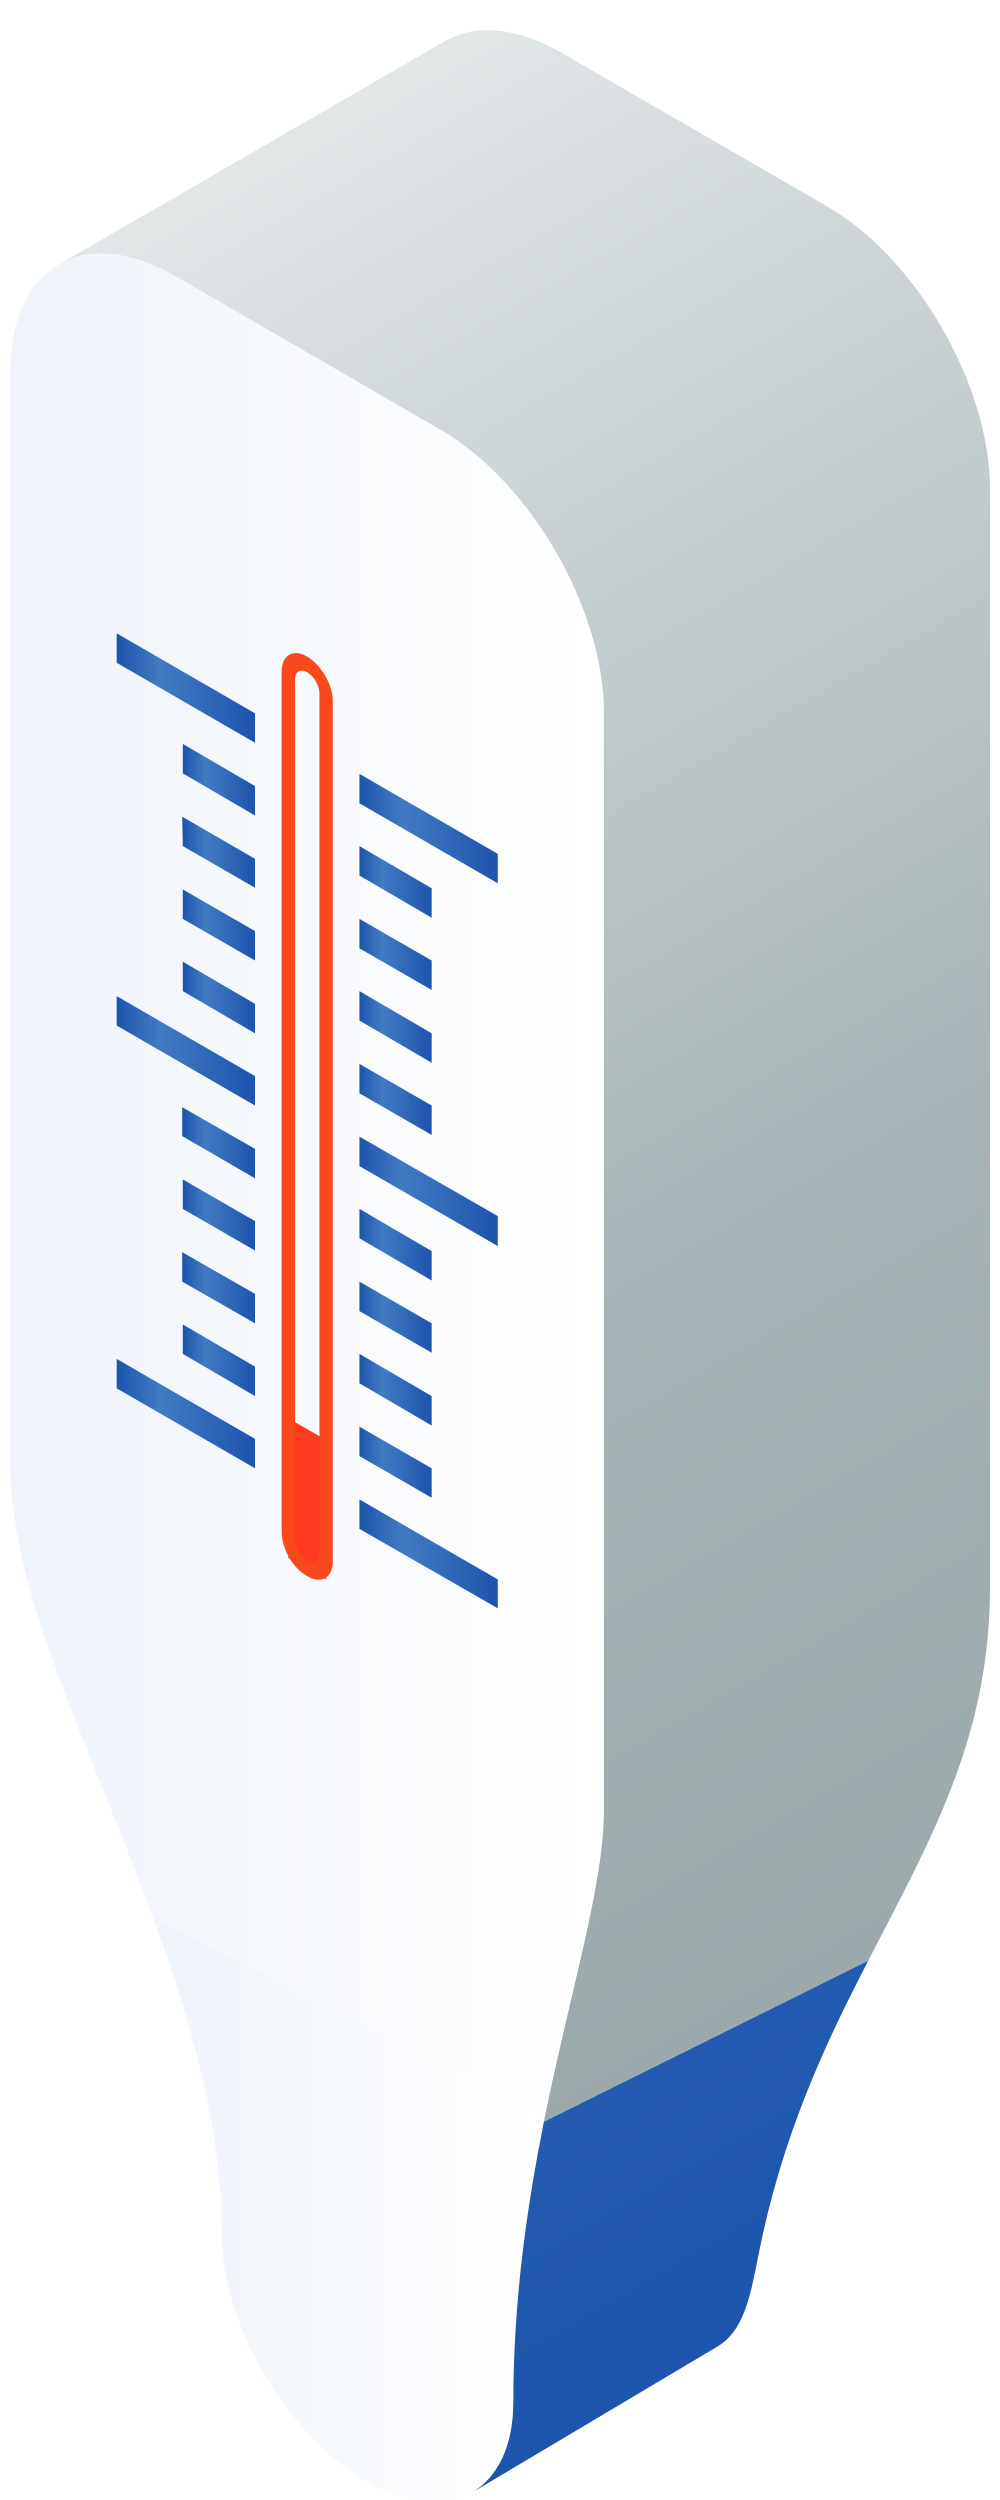
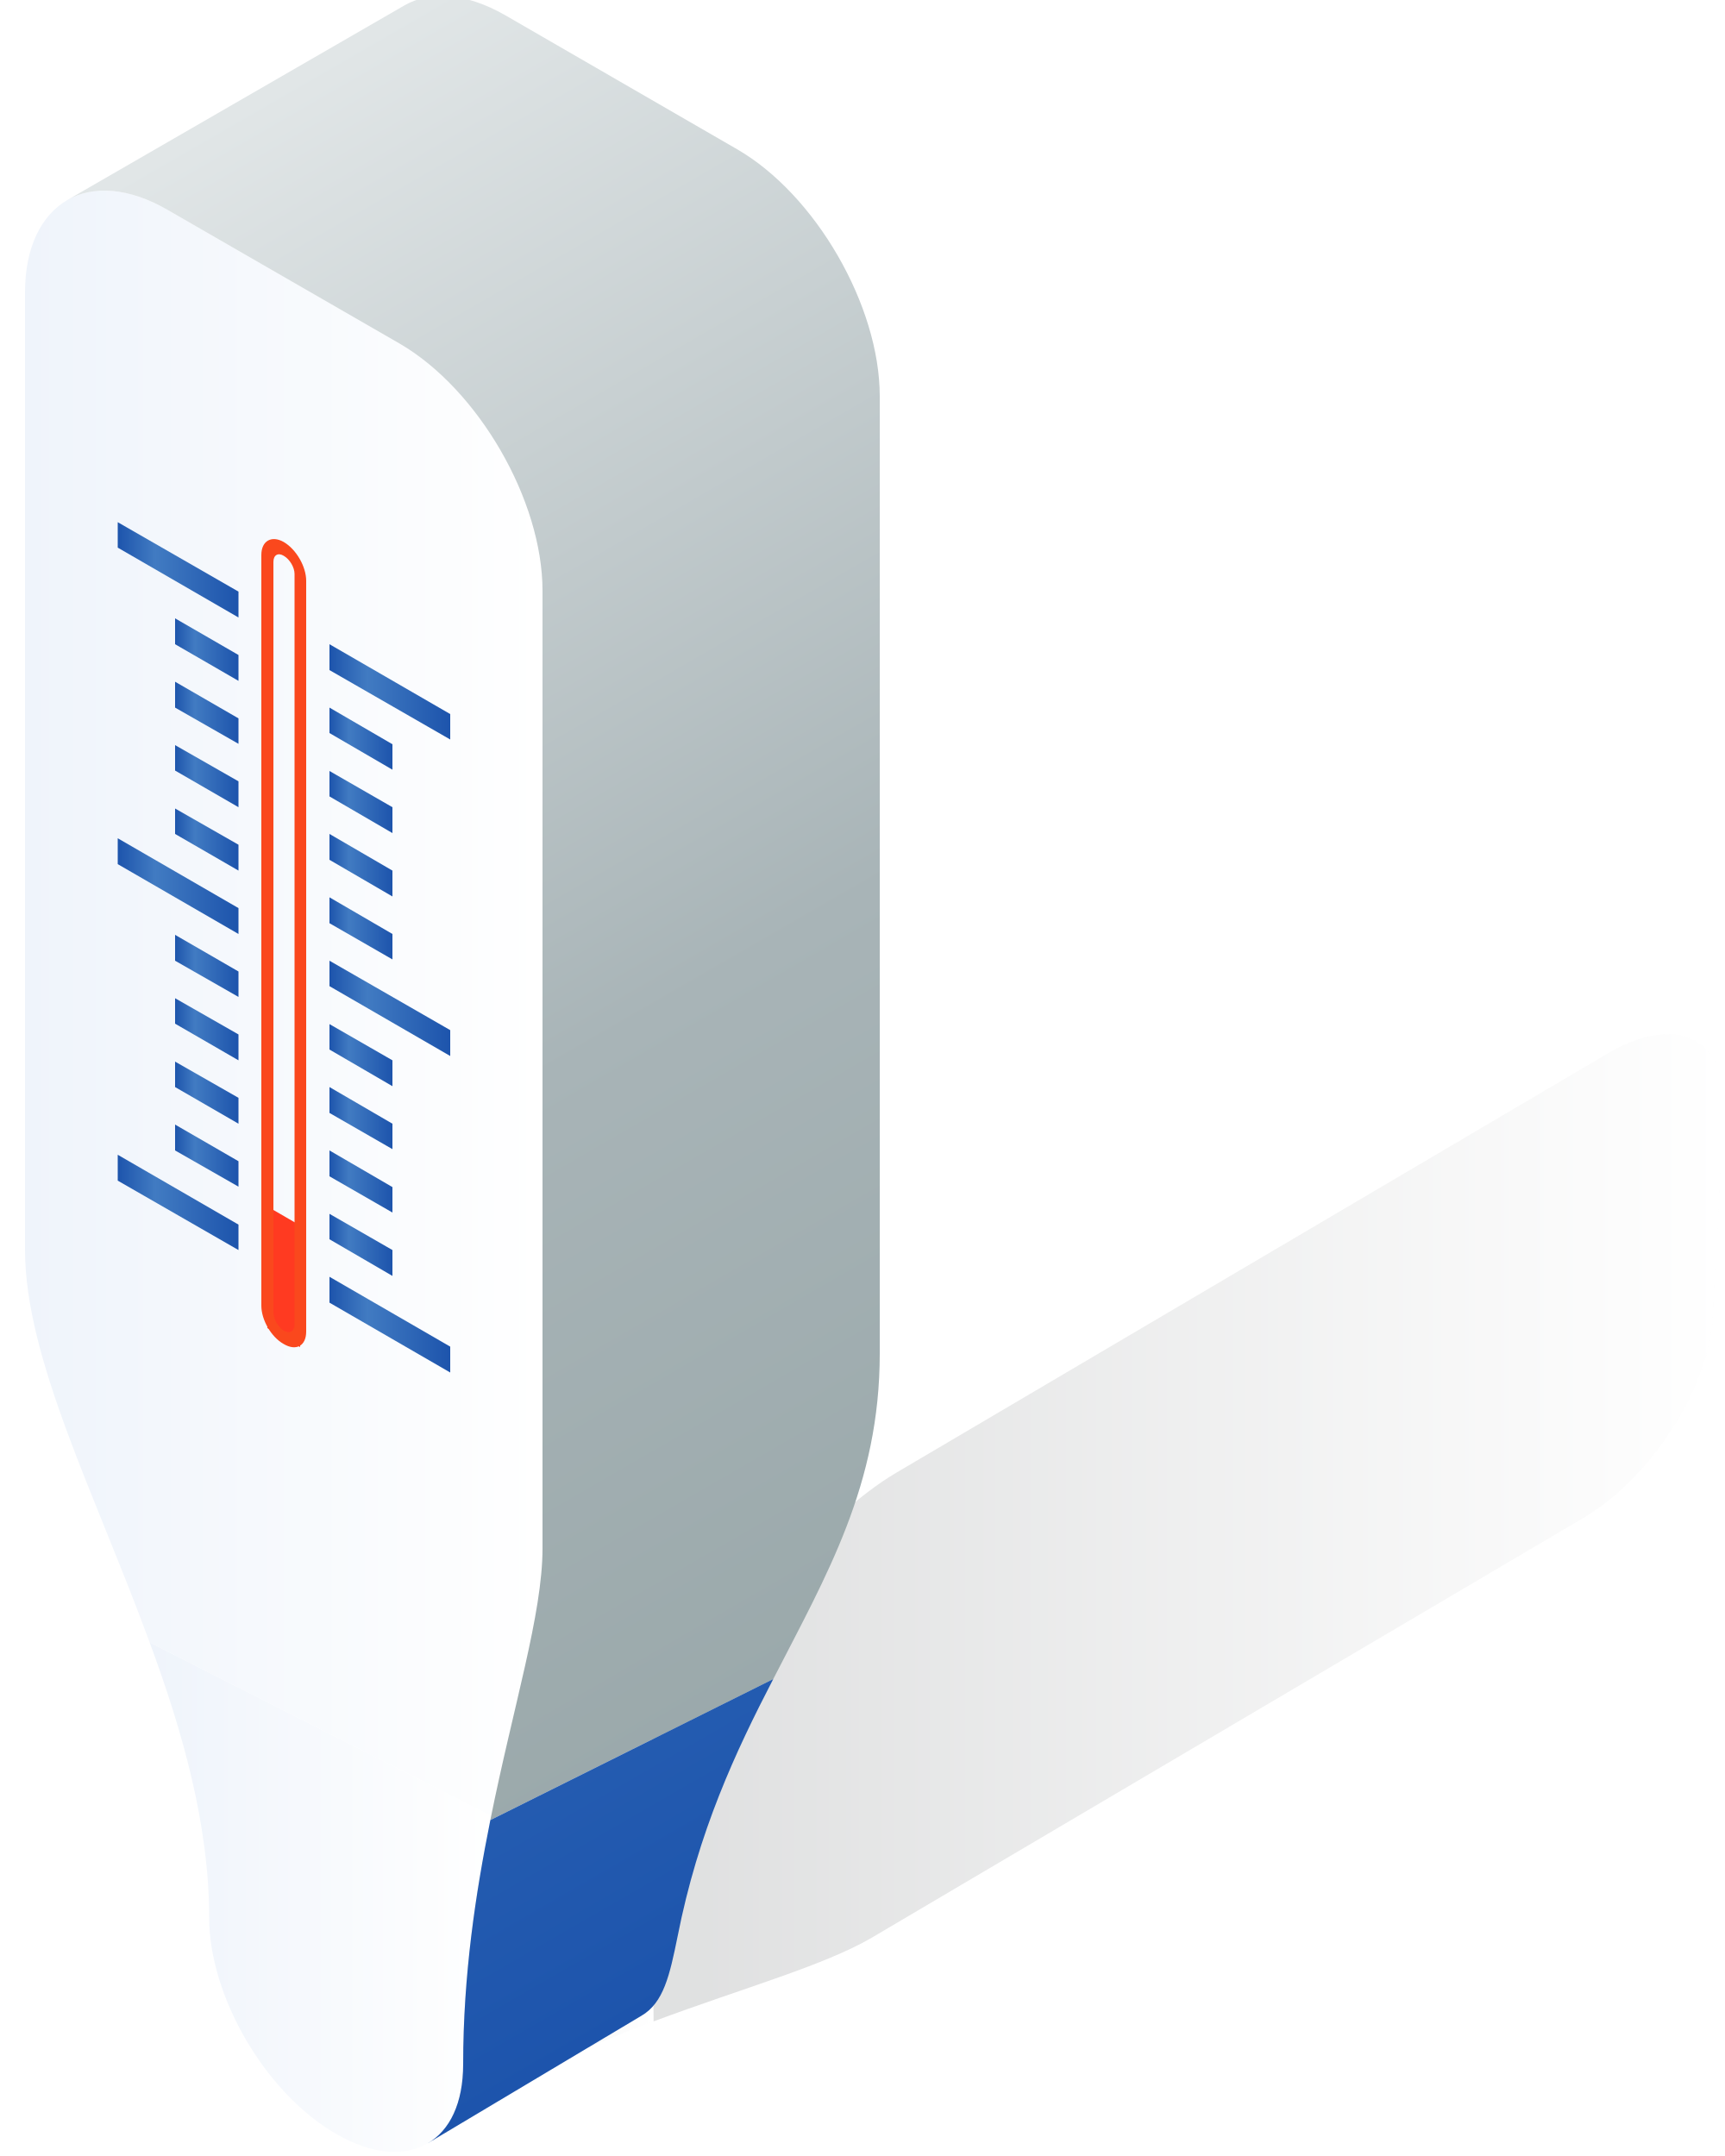
- <svg xmlns="http://www.w3.org/2000/svg" viewBox="0 0 18 45" width="18" height="45">
+ <svg xmlns="http://www.w3.org/2000/svg" viewBox="0 0 40 50" width="40" height="50">
  <defs>
-     <linearGradient id="grd1" gradientUnits="userSpaceOnUse" x1="0.192" y1="3.567" x2="10.868" y2="3.567">
+     <linearGradient id="grd1" gradientUnits="userSpaceOnUse" x1="15.139" y1="23.065" x2="39.967" y2="23.065">
+       <stop offset="0.054" stop-color="#313639" />
+       <stop offset="1" stop-color="#ffffff" />
+     </linearGradient>
+     <linearGradient id="grd2" gradientUnits="userSpaceOnUse" x1="8.302" y1="38.981" x2="15.128" y2="38.981">
+       <stop offset="0.054" stop-color="#313639" />
+       <stop offset="1" stop-color="#ffffff" />
+     </linearGradient>
+     <linearGradient id="grd3" gradientUnits="userSpaceOnUse" x1="0.584" y1="3.424" x2="12.579" y2="3.424">
      <stop offset="0" stop-color="#eff4fb" />
      <stop offset="1" stop-color="#ffffff" />
    </linearGradient>
-     <linearGradient id="grd2" gradientUnits="userSpaceOnUse" x1="2.765" y1="33.541" x2="9.809" y2="33.541">
+     <linearGradient id="grd4" gradientUnits="userSpaceOnUse" x1="3.474" y1="37.102" x2="11.389" y2="37.102">
      <stop offset="0" stop-color="#eff4fb" />
      <stop offset="1" stop-color="#ffffff" />
    </linearGradient>
-     <linearGradient id="grd3" gradientUnits="userSpaceOnUse" x1="13.555" y1="-2.386" x2="32.783" y2="30.917">
+     <linearGradient id="grd5" gradientUnits="userSpaceOnUse" x1="15.434" y1="-3.152" x2="37.039" y2="34.267">
      <stop offset="0" stop-color="#e1e6e7" />
      <stop offset="0.531" stop-color="#a8b4b7" />
      <stop offset="1" stop-color="#96a5a7" />
    </linearGradient>
-     <linearGradient id="grd4" gradientUnits="userSpaceOnUse" x1="-0.369" y1="5.583" x2="18.858" y2="38.885">
-       <stop offset="0" stop-color="#1d54ac" />
-       <stop offset="0.313" stop-color="#417bc2" />
-       <stop offset="1" stop-color="#1d54ac" />
-     </linearGradient>
-     <linearGradient id="grd5" gradientUnits="userSpaceOnUse" x1="6.469" y1="12.928" x2="8.961" y2="12.928">
-       <stop offset="0" stop-color="#1d54ac" />
-       <stop offset="0.313" stop-color="#417bc2" />
-       <stop offset="1" stop-color="#1d54ac" />
-     </linearGradient>
-     <linearGradient id="grd6" gradientUnits="userSpaceOnUse" x1="6.469" y1="14.233" x2="7.774" y2="14.233">
-       <stop offset="0" stop-color="#1d54ac" />
-       <stop offset="0.313" stop-color="#417bc2" />
-       <stop offset="1" stop-color="#1d54ac" />
-     </linearGradient>
-     <linearGradient id="grd7" gradientUnits="userSpaceOnUse" x1="6.469" y1="15.539" x2="7.774" y2="15.539">
-       <stop offset="0" stop-color="#1d54ac" />
-       <stop offset="0.313" stop-color="#417bc2" />
-       <stop offset="1" stop-color="#1d54ac" />
-     </linearGradient>
-     <linearGradient id="grd8" gradientUnits="userSpaceOnUse" x1="6.468" y1="16.845" x2="7.775" y2="16.845">
-       <stop offset="0" stop-color="#1d54ac" />
-       <stop offset="0.313" stop-color="#417bc2" />
-       <stop offset="1" stop-color="#1d54ac" />
-     </linearGradient>
-     <linearGradient id="grd9" gradientUnits="userSpaceOnUse" x1="6.468" y1="18.151" x2="7.774" y2="18.151">
-       <stop offset="0" stop-color="#1d54ac" />
-       <stop offset="0.313" stop-color="#417bc2" />
-       <stop offset="1" stop-color="#1d54ac" />
-     </linearGradient>
-     <linearGradient id="grd10" gradientUnits="userSpaceOnUse" x1="6.469" y1="19.457" x2="8.961" y2="19.457">
-       <stop offset="0" stop-color="#1d54ac" />
-       <stop offset="0.313" stop-color="#417bc2" />
-       <stop offset="1" stop-color="#1d54ac" />
-     </linearGradient>
-     <linearGradient id="grd11" gradientUnits="userSpaceOnUse" x1="6.468" y1="20.763" x2="7.774" y2="20.763">
-       <stop offset="0" stop-color="#1d54ac" />
-       <stop offset="0.313" stop-color="#417bc2" />
-       <stop offset="1" stop-color="#1d54ac" />
-     </linearGradient>
-     <linearGradient id="grd12" gradientUnits="userSpaceOnUse" x1="6.469" y1="22.069" x2="7.774" y2="22.069">
-       <stop offset="0" stop-color="#1d54ac" />
-       <stop offset="0.313" stop-color="#417bc2" />
-       <stop offset="1" stop-color="#1d54ac" />
-     </linearGradient>
-     <linearGradient id="grd13" gradientUnits="userSpaceOnUse" x1="6.469" y1="23.374" x2="7.774" y2="23.374">
-       <stop offset="0" stop-color="#1d54ac" />
-       <stop offset="0.313" stop-color="#417bc2" />
-       <stop offset="1" stop-color="#1d54ac" />
-     </linearGradient>
-     <linearGradient id="grd14" gradientUnits="userSpaceOnUse" x1="6.468" y1="24.681" x2="7.775" y2="24.681">
-       <stop offset="0" stop-color="#1d54ac" />
-       <stop offset="0.313" stop-color="#417bc2" />
-       <stop offset="1" stop-color="#1d54ac" />
-     </linearGradient>
-     <linearGradient id="grd15" gradientUnits="userSpaceOnUse" x1="6.469" y1="25.986" x2="8.96" y2="25.986">
-       <stop offset="0" stop-color="#1d54ac" />
-       <stop offset="0.313" stop-color="#417bc2" />
-       <stop offset="1" stop-color="#1d54ac" />
-     </linearGradient>
-     <linearGradient id="grd16" gradientUnits="userSpaceOnUse" x1="2.099" y1="10.404" x2="4.591" y2="10.404">
-       <stop offset="0" stop-color="#1d54ac" />
-       <stop offset="0.313" stop-color="#417bc2" />
-       <stop offset="1" stop-color="#1d54ac" />
-     </linearGradient>
-     <linearGradient id="grd17" gradientUnits="userSpaceOnUse" x1="3.285" y1="12.395" x2="4.591" y2="12.395">
-       <stop offset="0" stop-color="#1d54ac" />
-       <stop offset="0.313" stop-color="#417bc2" />
-       <stop offset="1" stop-color="#1d54ac" />
-     </linearGradient>
-     <linearGradient id="grd18" gradientUnits="userSpaceOnUse" x1="3.285" y1="13.701" x2="4.591" y2="13.701">
-       <stop offset="0" stop-color="#1d54ac" />
-       <stop offset="0.313" stop-color="#417bc2" />
-       <stop offset="1" stop-color="#1d54ac" />
-     </linearGradient>
-     <linearGradient id="grd19" gradientUnits="userSpaceOnUse" x1="3.285" y1="15.007" x2="4.591" y2="15.007">
-       <stop offset="0" stop-color="#1d54ac" />
-       <stop offset="0.313" stop-color="#417bc2" />
-       <stop offset="1" stop-color="#1d54ac" />
-     </linearGradient>
-     <linearGradient id="grd20" gradientUnits="userSpaceOnUse" x1="3.285" y1="16.313" x2="4.591" y2="16.313">
-       <stop offset="0" stop-color="#1d54ac" />
-       <stop offset="0.313" stop-color="#417bc2" />
-       <stop offset="1" stop-color="#1d54ac" />
-     </linearGradient>
-     <linearGradient id="grd21" gradientUnits="userSpaceOnUse" x1="2.099" y1="16.933" x2="4.591" y2="16.933">
-       <stop offset="0" stop-color="#1d54ac" />
-       <stop offset="0.313" stop-color="#417bc2" />
-       <stop offset="1" stop-color="#1d54ac" />
-     </linearGradient>
-     <linearGradient id="grd22" gradientUnits="userSpaceOnUse" x1="3.285" y1="18.925" x2="4.591" y2="18.925">
-       <stop offset="0" stop-color="#1d54ac" />
-       <stop offset="0.313" stop-color="#417bc2" />
-       <stop offset="1" stop-color="#1d54ac" />
-     </linearGradient>
-     <linearGradient id="grd23" gradientUnits="userSpaceOnUse" x1="3.285" y1="20.23" x2="4.591" y2="20.23">
-       <stop offset="0" stop-color="#1d54ac" />
-       <stop offset="0.313" stop-color="#417bc2" />
-       <stop offset="1" stop-color="#1d54ac" />
-     </linearGradient>
-     <linearGradient id="grd24" gradientUnits="userSpaceOnUse" x1="3.285" y1="21.536" x2="4.591" y2="21.536">
-       <stop offset="0" stop-color="#1d54ac" />
-       <stop offset="0.313" stop-color="#417bc2" />
-       <stop offset="1" stop-color="#1d54ac" />
-     </linearGradient>
-     <linearGradient id="grd25" gradientUnits="userSpaceOnUse" x1="3.285" y1="22.842" x2="4.591" y2="22.842">
-       <stop offset="0" stop-color="#1d54ac" />
-       <stop offset="0.313" stop-color="#417bc2" />
-       <stop offset="1" stop-color="#1d54ac" />
-     </linearGradient>
-     <linearGradient id="grd26" gradientUnits="userSpaceOnUse" x1="2.099" y1="23.464" x2="4.591" y2="23.464">
+     <linearGradient id="grd6" gradientUnits="userSpaceOnUse" x1="-0.154" y1="5.628" x2="21.45" y2="43.047">
+       <stop offset="0" stop-color="#1d54ac" />
+       <stop offset="0.313" stop-color="#417bc2" />
+       <stop offset="1" stop-color="#1d54ac" />
+     </linearGradient>
+     <linearGradient id="grd7" gradientUnits="userSpaceOnUse" x1="7.636" y1="13.942" x2="10.436" y2="13.942">
+       <stop offset="0" stop-color="#1d54ac" />
+       <stop offset="0.313" stop-color="#417bc2" />
+       <stop offset="1" stop-color="#1d54ac" />
+     </linearGradient>
+     <linearGradient id="grd8" gradientUnits="userSpaceOnUse" x1="7.636" y1="15.409" x2="9.103" y2="15.409">
+       <stop offset="0" stop-color="#1d54ac" />
+       <stop offset="0.313" stop-color="#417bc2" />
+       <stop offset="1" stop-color="#1d54ac" />
+     </linearGradient>
+     <linearGradient id="grd9" gradientUnits="userSpaceOnUse" x1="7.636" y1="16.876" x2="9.103" y2="16.876">
+       <stop offset="0" stop-color="#1d54ac" />
+       <stop offset="0.313" stop-color="#417bc2" />
+       <stop offset="1" stop-color="#1d54ac" />
+     </linearGradient>
+     <linearGradient id="grd10" gradientUnits="userSpaceOnUse" x1="7.636" y1="18.343" x2="9.104" y2="18.343">
+       <stop offset="0" stop-color="#1d54ac" />
+       <stop offset="0.313" stop-color="#417bc2" />
+       <stop offset="1" stop-color="#1d54ac" />
+     </linearGradient>
+     <linearGradient id="grd11" gradientUnits="userSpaceOnUse" x1="7.636" y1="19.811" x2="9.103" y2="19.811">
+       <stop offset="0" stop-color="#1d54ac" />
+       <stop offset="0.313" stop-color="#417bc2" />
+       <stop offset="1" stop-color="#1d54ac" />
+     </linearGradient>
+     <linearGradient id="grd12" gradientUnits="userSpaceOnUse" x1="7.636" y1="21.278" x2="10.437" y2="21.278">
+       <stop offset="0" stop-color="#1d54ac" />
+       <stop offset="0.313" stop-color="#417bc2" />
+       <stop offset="1" stop-color="#1d54ac" />
+     </linearGradient>
+     <linearGradient id="grd13" gradientUnits="userSpaceOnUse" x1="7.636" y1="22.746" x2="9.103" y2="22.746">
+       <stop offset="0" stop-color="#1d54ac" />
+       <stop offset="0.313" stop-color="#417bc2" />
+       <stop offset="1" stop-color="#1d54ac" />
+     </linearGradient>
+     <linearGradient id="grd14" gradientUnits="userSpaceOnUse" x1="7.636" y1="24.213" x2="9.103" y2="24.213">
+       <stop offset="0" stop-color="#1d54ac" />
+       <stop offset="0.313" stop-color="#417bc2" />
+       <stop offset="1" stop-color="#1d54ac" />
+     </linearGradient>
+     <linearGradient id="grd15" gradientUnits="userSpaceOnUse" x1="7.636" y1="25.68" x2="9.103" y2="25.68">
+       <stop offset="0" stop-color="#1d54ac" />
+       <stop offset="0.313" stop-color="#417bc2" />
+       <stop offset="1" stop-color="#1d54ac" />
+     </linearGradient>
+     <linearGradient id="grd16" gradientUnits="userSpaceOnUse" x1="7.636" y1="27.148" x2="9.104" y2="27.148">
+       <stop offset="0" stop-color="#1d54ac" />
+       <stop offset="0.313" stop-color="#417bc2" />
+       <stop offset="1" stop-color="#1d54ac" />
+     </linearGradient>
+     <linearGradient id="grd17" gradientUnits="userSpaceOnUse" x1="7.636" y1="28.614" x2="10.436" y2="28.614">
+       <stop offset="0" stop-color="#1d54ac" />
+       <stop offset="0.313" stop-color="#417bc2" />
+       <stop offset="1" stop-color="#1d54ac" />
+     </linearGradient>
+     <linearGradient id="grd18" gradientUnits="userSpaceOnUse" x1="2.726" y1="11.107" x2="5.526" y2="11.107">
+       <stop offset="0" stop-color="#1d54ac" />
+       <stop offset="0.313" stop-color="#417bc2" />
+       <stop offset="1" stop-color="#1d54ac" />
+     </linearGradient>
+     <linearGradient id="grd19" gradientUnits="userSpaceOnUse" x1="4.059" y1="13.343" x2="5.526" y2="13.343">
+       <stop offset="0" stop-color="#1d54ac" />
+       <stop offset="0.313" stop-color="#417bc2" />
+       <stop offset="1" stop-color="#1d54ac" />
+     </linearGradient>
+     <linearGradient id="grd20" gradientUnits="userSpaceOnUse" x1="4.059" y1="14.811" x2="5.526" y2="14.811">
+       <stop offset="0" stop-color="#1d54ac" />
+       <stop offset="0.313" stop-color="#417bc2" />
+       <stop offset="1" stop-color="#1d54ac" />
+     </linearGradient>
+     <linearGradient id="grd21" gradientUnits="userSpaceOnUse" x1="4.059" y1="16.278" x2="5.526" y2="16.278">
+       <stop offset="0" stop-color="#1d54ac" />
+       <stop offset="0.313" stop-color="#417bc2" />
+       <stop offset="1" stop-color="#1d54ac" />
+     </linearGradient>
+     <linearGradient id="grd22" gradientUnits="userSpaceOnUse" x1="4.059" y1="17.745" x2="5.526" y2="17.745">
+       <stop offset="0" stop-color="#1d54ac" />
+       <stop offset="0.313" stop-color="#417bc2" />
+       <stop offset="1" stop-color="#1d54ac" />
+     </linearGradient>
+     <linearGradient id="grd23" gradientUnits="userSpaceOnUse" x1="2.726" y1="18.443" x2="5.526" y2="18.443">
+       <stop offset="0" stop-color="#1d54ac" />
+       <stop offset="0.313" stop-color="#417bc2" />
+       <stop offset="1" stop-color="#1d54ac" />
+     </linearGradient>
+     <linearGradient id="grd24" gradientUnits="userSpaceOnUse" x1="4.059" y1="20.681" x2="5.526" y2="20.681">
+       <stop offset="0" stop-color="#1d54ac" />
+       <stop offset="0.313" stop-color="#417bc2" />
+       <stop offset="1" stop-color="#1d54ac" />
+     </linearGradient>
+     <linearGradient id="grd25" gradientUnits="userSpaceOnUse" x1="4.059" y1="22.148" x2="5.526" y2="22.148">
+       <stop offset="0" stop-color="#1d54ac" />
+       <stop offset="0.313" stop-color="#417bc2" />
+       <stop offset="1" stop-color="#1d54ac" />
+     </linearGradient>
+     <linearGradient id="grd26" gradientUnits="userSpaceOnUse" x1="4.059" y1="23.615" x2="5.526" y2="23.615">
+       <stop offset="0" stop-color="#1d54ac" />
+       <stop offset="0.313" stop-color="#417bc2" />
+       <stop offset="1" stop-color="#1d54ac" />
+     </linearGradient>
+     <linearGradient id="grd27" gradientUnits="userSpaceOnUse" x1="4.059" y1="25.082" x2="5.526" y2="25.082">
+       <stop offset="0" stop-color="#1d54ac" />
+       <stop offset="0.313" stop-color="#417bc2" />
+       <stop offset="1" stop-color="#1d54ac" />
+     </linearGradient>
+     <linearGradient id="grd28" gradientUnits="userSpaceOnUse" x1="2.726" y1="25.781" x2="5.526" y2="25.781">
      <stop offset="0" stop-color="#1d54ac" />
      <stop offset="0.313" stop-color="#417bc2" />
      <stop offset="1" stop-color="#1d54ac" />
    </linearGradient>
  </defs>
  <style>
		tspan { white-space:pre }
		.shp0 { fill: url(#grd1) } 
		.shp1 { fill: url(#grd2) } 
		.shp2 { fill: url(#grd3) } 
		.shp3 { fill: url(#grd4) } 
- 		.shp4 { fill: #ff3a21 } 
- 		.shp5 { fill: #fa481d } 
- 		.shp6 { fill: url(#grd5) } 
- 		.shp7 { fill: url(#grd6) } 
+ 		.shp4 { fill: url(#grd5) } 
+ 		.shp5 { fill: url(#grd6) } 
+ 		.shp6 { fill: #ff3a21 } 
+ 		.shp7 { fill: #fa481d } 
		.shp8 { fill: url(#grd7) } 
		.shp9 { fill: url(#grd8) } 
		.shp10 { fill: url(#grd9) } 
		.shp11 { fill: url(#grd10) } 
		.shp12 { fill: url(#grd11) } 
		.shp13 { fill: url(#grd12) } 
		.shp14 { fill: url(#grd13) } 
		.shp15 { fill: url(#grd14) } 
		.shp16 { fill: url(#grd15) } 
		.shp17 { fill: url(#grd16) } 
		.shp18 { fill: url(#grd17) } 
		.shp19 { fill: url(#grd18) } 
		.shp20 { fill: url(#grd19) } 
		.shp21 { fill: url(#grd20) } 
		.shp22 { fill: url(#grd21) } 
		.shp23 { fill: url(#grd22) } 
		.shp24 { fill: url(#grd23) } 
		.shp25 { fill: url(#grd24) } 
		.shp26 { fill: url(#grd25) } 
		.shp27 { fill: url(#grd26) } 
+ 		.shp28 { fill: url(#grd27) } 
+ 		.shp29 { fill: url(#grd28) } 
	</style>
-   <path id="&lt;Path&gt;" class="shp0" d="M10.87 32.59C10.87 29.31 10.87 22.72 10.87 12.82C10.87 10.96 9.54 8.66 7.92 7.73L3.14 4.96C2.33 4.5 1.59 4.45 1.06 4.76C0.52 5.07 0.19 5.73 0.19 6.66C0.19 16.73 0.19 23.32 0.19 26.42C0.19 28.68 1.65 31.51 2.76 34.53L9.81 38.11C10.28 35.8 10.87 33.92 10.87 32.59Z" />
-   <path id="&lt;Path&gt;" class="shp1" d="M2.76 34.53C3.44 36.38 3.99 38.3 3.99 40.21C3.99 41.84 5.17 43.84 6.61 44.68C7.35 45.1 8.01 45.15 8.49 44.87C8.95 44.6 9.24 44.04 9.24 43.24C9.24 41.35 9.5 39.64 9.81 38.11L2.76 34.53Z" />
-   <path id="&lt;Path&gt;" class="shp2" d="M17.82 8.81C17.82 6.94 16.5 4.64 14.88 3.71L10.09 0.94C9.28 0.48 8.55 0.43 8.01 0.74L1.06 4.76C1.59 4.45 2.33 4.5 3.14 4.96L7.92 7.73C9.54 8.66 10.87 10.96 10.87 12.82C10.87 22.72 10.87 29.31 10.87 32.59C10.87 33.94 10.26 35.85 9.79 38.19L15.63 35.29C16.74 33.13 17.82 31.28 17.82 28.57C17.82 25.29 17.82 18.71 17.82 8.81Z" />
-   <path id="&lt;Path&gt;" class="shp3" d="M9.24 43.24C9.24 44.04 8.95 44.6 8.49 44.87L12.91 42.24C13.37 41.97 13.5 41.39 13.65 40.6C14.08 38.42 14.86 36.78 15.63 35.29L9.79 38.19C9.49 39.7 9.24 41.39 9.24 43.24Z" />
-   <path id="&lt;Path&gt;" class="shp4" d="M5.87 25.92L5.19 25.53L5.19 28.04L5.87 28.43L5.87 25.92Z" />
-   <path id="&lt;Compound Path&gt;" fill-rule="evenodd" class="shp5" d="M5.53 28.37C5.27 28.23 5.07 27.87 5.07 27.58L5.07 12.09C5.07 11.79 5.28 11.67 5.53 11.82C5.78 11.97 5.99 12.32 5.99 12.62L5.99 28.11C5.99 28.4 5.78 28.52 5.53 28.37ZM5.53 12.1C5.41 12.03 5.31 12.09 5.31 12.23L5.31 27.72C5.31 27.85 5.41 28.02 5.53 28.09C5.65 28.16 5.75 28.11 5.75 27.97L5.75 12.48C5.75 12.34 5.65 12.17 5.53 12.1Z" />
-   <path id="&lt;Path&gt;" class="shp6" d="M8.96 15.9L6.47 14.46L6.47 13.93L8.96 15.37L8.96 15.9Z" />
-   <path id="&lt;Path&gt;" class="shp7" d="M7.77 16.52L6.47 15.76L6.47 15.23L7.77 15.99L7.77 16.52Z" />
-   <path id="&lt;Path&gt;" class="shp8" d="M7.77 17.82L6.47 17.07L6.47 16.54L7.77 17.29L7.77 17.82Z" />
-   <path id="&lt;Path&gt;" class="shp9" d="M7.77 19.13L6.47 18.37L6.47 17.84L7.77 18.6L7.77 19.13Z" />
-   <path id="&lt;Path&gt;" class="shp10" d="M7.77 20.43L6.47 19.68L6.47 19.15L7.77 19.9L7.77 20.43Z" />
-   <path id="&lt;Path&gt;" class="shp11" d="M8.96 22.43L6.47 20.99L6.47 20.46L8.96 21.89L8.96 22.43Z" />
-   <path id="&lt;Path&gt;" class="shp12" d="M7.77 23.05L6.47 22.29L6.47 21.76L7.77 22.52L7.77 23.05Z" />
-   <path id="&lt;Path&gt;" class="shp13" d="M7.77 24.35L6.47 23.6L6.47 23.07L7.77 23.82L7.77 24.35Z" />
-   <path id="&lt;Path&gt;" class="shp14" d="M7.77 25.66L6.47 24.9L6.47 24.37L7.77 25.13L7.77 25.66Z" />
-   <path id="&lt;Path&gt;" class="shp15" d="M7.77 26.96L6.47 26.21L6.47 25.68L7.77 26.43L7.77 26.96Z" />
-   <path id="&lt;Path&gt;" class="shp16" d="M8.96 28.95L6.47 27.52L6.47 26.99L8.96 28.43L8.96 28.95Z" />
-   <path id="&lt;Path&gt;" class="shp17" d="M2.1 11.93L4.59 13.37L4.59 12.84L2.1 11.4L2.1 11.93Z" />
-   <path id="&lt;Path&gt;" class="shp18" d="M3.29 13.92L4.59 14.68L4.59 14.15L3.29 13.39L3.29 13.92Z" />
-   <path id="&lt;Path&gt;" class="shp19" d="M3.29 15.23L4.59 15.98L4.59 15.46L3.28 14.7L3.29 15.23Z" />
-   <path id="&lt;Path&gt;" class="shp20" d="M3.29 16.54L4.59 17.29L4.59 16.76L3.29 16.01L3.29 16.54Z" />
-   <path id="&lt;Path&gt;" class="shp21" d="M3.29 17.84L4.59 18.6L4.59 18.07L3.29 17.31L3.29 17.84Z" />
-   <path id="&lt;Path&gt;" class="shp22" d="M2.1 18.46L4.59 19.9L4.59 19.37L2.1 17.93L2.1 18.46Z" />
-   <path id="&lt;Path&gt;" class="shp23" d="M3.28 20.45L4.59 21.21L4.59 20.68L3.28 19.93L3.28 20.45Z" />
-   <path id="&lt;Path&gt;" class="shp24" d="M3.29 21.76L4.59 22.51L4.59 21.98L3.29 21.23L3.29 21.76Z" />
-   <path id="&lt;Path&gt;" class="shp25" d="M3.28 23.07L4.59 23.82L4.59 23.29L3.28 22.54L3.28 23.07Z" />
-   <path id="&lt;Path&gt;" class="shp26" d="M3.29 24.37L4.59 25.13L4.59 24.6L3.29 23.84L3.29 24.37Z" />
-   <path id="&lt;Path&gt;" class="shp27" d="M2.1 24.99L4.59 26.43L4.59 25.9L2.1 24.46L2.1 24.99Z" />
+   <g id="Folder 1" style="opacity: 0.149">
+     <path id="&lt;Path&gt;" class="shp0" d="M20.21 44.94C22.95 43.32 28.45 40.08 36.72 35.2C38.28 34.28 39.63 32.19 39.72 30.55L39.98 25.72C40.03 24.9 39.75 24.34 39.26 24.11C38.78 23.87 38.08 23.96 37.3 24.42C28.89 29.38 23.38 32.62 20.79 34.15C18.91 35.26 17.17 37.72 15.12 40.01L15.15 46.88C17.27 46.09 19.09 45.59 20.21 44.94Z" />
+     <path id="&lt;Path&gt;" class="shp1" d="M15.12 40.01C13.86 41.41 12.49 42.76 10.9 43.7C9.54 44.5 8.37 46.34 8.29 47.8C8.25 48.55 8.5 49.05 8.93 49.26C9.35 49.46 9.94 49.39 10.61 49C12.19 48.07 13.73 47.41 15.15 46.88L15.12 40.01Z" />
+   </g>
+   <path id="&lt;Path&gt;" class="shp2" d="M12.58 35.91C12.58 32.23 12.58 24.83 12.58 13.7C12.58 11.6 11.09 9.03 9.27 7.97L3.89 4.87C2.98 4.34 2.15 4.3 1.56 4.64C0.96 4.99 0.58 5.73 0.58 6.78C0.58 18.1 0.58 25.5 0.58 28.98C0.58 31.52 2.23 34.7 3.47 38.09L11.39 42.11C11.92 39.52 12.58 37.41 12.58 35.91Z" />
+   <path id="&lt;Path&gt;" class="shp3" d="M3.47 38.09C4.24 40.17 4.85 42.33 4.85 44.47C4.85 46.31 6.17 48.56 7.8 49.49C8.63 49.97 9.37 50.02 9.91 49.71C10.43 49.41 10.74 48.78 10.74 47.87C10.74 45.75 11.04 43.83 11.39 42.11L3.47 38.09Z" />
+   <path id="&lt;Path&gt;" class="shp4" d="M20.4 9.19C20.4 7.09 18.91 4.51 17.09 3.46L11.71 0.35C10.8 -0.17 9.97 -0.22 9.37 0.13L1.56 4.64C2.15 4.3 2.98 4.34 3.89 4.87L9.27 7.97C11.09 9.03 12.58 11.6 12.58 13.7C12.58 24.83 12.58 32.23 12.58 35.91C12.58 37.43 11.9 39.57 11.37 42.21L17.93 38.94C19.17 36.52 20.4 34.44 20.4 31.39C20.4 27.71 20.4 20.31 20.4 9.19Z" />
+   <path id="&lt;Path&gt;" class="shp5" d="M10.74 47.87C10.74 48.78 10.43 49.41 9.91 49.71L14.87 46.75C15.39 46.45 15.53 45.8 15.71 44.92C16.19 42.47 17.06 40.62 17.93 38.94L11.37 42.21C11.03 43.9 10.74 45.8 10.74 47.87Z" />
+   <path id="&lt;Path&gt;" class="shp6" d="M6.96 28.42L6.2 27.98L6.2 30.8L6.96 31.24L6.96 28.42Z" />
+   <path id="&lt;Compound Path&gt;" fill-rule="evenodd" class="shp7" d="M6.58 31.17C6.29 31.01 6.06 30.61 6.06 30.28L6.06 12.87C6.06 12.54 6.3 12.41 6.58 12.57C6.87 12.74 7.1 13.14 7.1 13.47L7.1 30.88C7.1 31.21 6.87 31.34 6.58 31.17ZM6.58 12.89C6.45 12.81 6.34 12.87 6.34 13.03L6.34 30.43C6.34 30.59 6.45 30.78 6.58 30.86C6.72 30.94 6.83 30.87 6.83 30.72L6.83 13.31C6.83 13.16 6.72 12.97 6.58 12.89Z" />
+   <path id="&lt;Path&gt;" class="shp8" d="M10.44 17.15L7.64 15.54L7.64 14.94L10.44 16.56L10.44 17.15Z" />
+   <path id="&lt;Path&gt;" class="shp9" d="M9.1 17.85L7.64 17L7.64 16.41L9.1 17.26L9.1 17.85Z" />
+   <path id="&lt;Path&gt;" class="shp10" d="M9.1 19.32L7.64 18.47L7.64 17.88L9.1 18.72L9.1 19.32Z" />
+   <path id="&lt;Path&gt;" class="shp11" d="M9.1 20.79L7.64 19.94L7.64 19.34L9.1 20.19L9.1 20.79Z" />
+   <path id="&lt;Path&gt;" class="shp12" d="M9.1 22.25L7.64 21.41L7.64 20.81L9.1 21.66L9.1 22.25Z" />
+   <path id="&lt;Path&gt;" class="shp13" d="M10.44 24.49L7.64 22.87L7.64 22.28L10.44 23.89L10.44 24.49Z" />
+   <path id="&lt;Path&gt;" class="shp14" d="M9.1 25.19L7.64 24.34L7.64 23.75L9.1 24.59L9.1 25.19Z" />
+   <path id="&lt;Path&gt;" class="shp15" d="M9.1 26.65L7.64 25.81L7.64 25.21L9.1 26.06L9.1 26.65Z" />
+   <path id="&lt;Path&gt;" class="shp16" d="M9.1 28.12L7.64 27.28L7.64 26.68L9.1 27.53L9.1 28.12Z" />
+   <path id="&lt;Path&gt;" class="shp17" d="M9.1 29.59L7.64 28.74L7.64 28.15L9.1 28.99L9.1 29.59Z" />
+   <path id="&lt;Path&gt;" class="shp18" d="M10.44 31.83L7.64 30.21L7.64 29.61L10.44 31.23L10.44 31.83Z" />
+   <path id="&lt;Path&gt;" class="shp19" d="M2.73 12.7L5.53 14.32L5.53 13.72L2.73 12.11L2.73 12.7Z" />
+   <path id="&lt;Path&gt;" class="shp20" d="M4.06 14.94L5.53 15.79L5.53 15.19L4.06 14.34L4.06 14.94Z" />
+   <path id="&lt;Path&gt;" class="shp21" d="M4.06 16.41L5.53 17.25L5.53 16.66L4.06 15.81L4.06 16.41Z" />
+   <path id="&lt;Path&gt;" class="shp22" d="M4.06 17.87L5.53 18.72L5.53 18.12L4.06 17.28L4.06 17.87Z" />
+   <path id="&lt;Path&gt;" class="shp23" d="M4.06 19.34L5.53 20.19L5.53 19.59L4.06 18.75L4.06 19.34Z" />
+   <path id="&lt;Path&gt;" class="shp24" d="M2.73 20.04L5.53 21.66L5.53 21.06L2.73 19.44L2.73 20.04Z" />
+   <path id="&lt;Path&gt;" class="shp25" d="M4.06 22.28L5.53 23.12L5.53 22.53L4.06 21.68L4.06 22.28Z" />
+   <path id="&lt;Path&gt;" class="shp26" d="M4.06 23.74L5.53 24.59L5.53 23.99L4.06 23.15L4.06 23.74Z" />
+   <path id="&lt;Path&gt;" class="shp27" d="M4.06 25.21L5.53 26.06L5.53 25.46L4.06 24.62L4.06 25.21Z" />
+   <path id="&lt;Path&gt;" class="shp28" d="M4.06 26.68L5.53 27.52L5.53 26.93L4.06 26.08L4.06 26.68Z" />
+   <path id="&lt;Path&gt;" class="shp29" d="M2.73 27.38L5.53 28.99L5.53 28.4L2.73 26.78L2.73 27.38Z" />
</svg>
